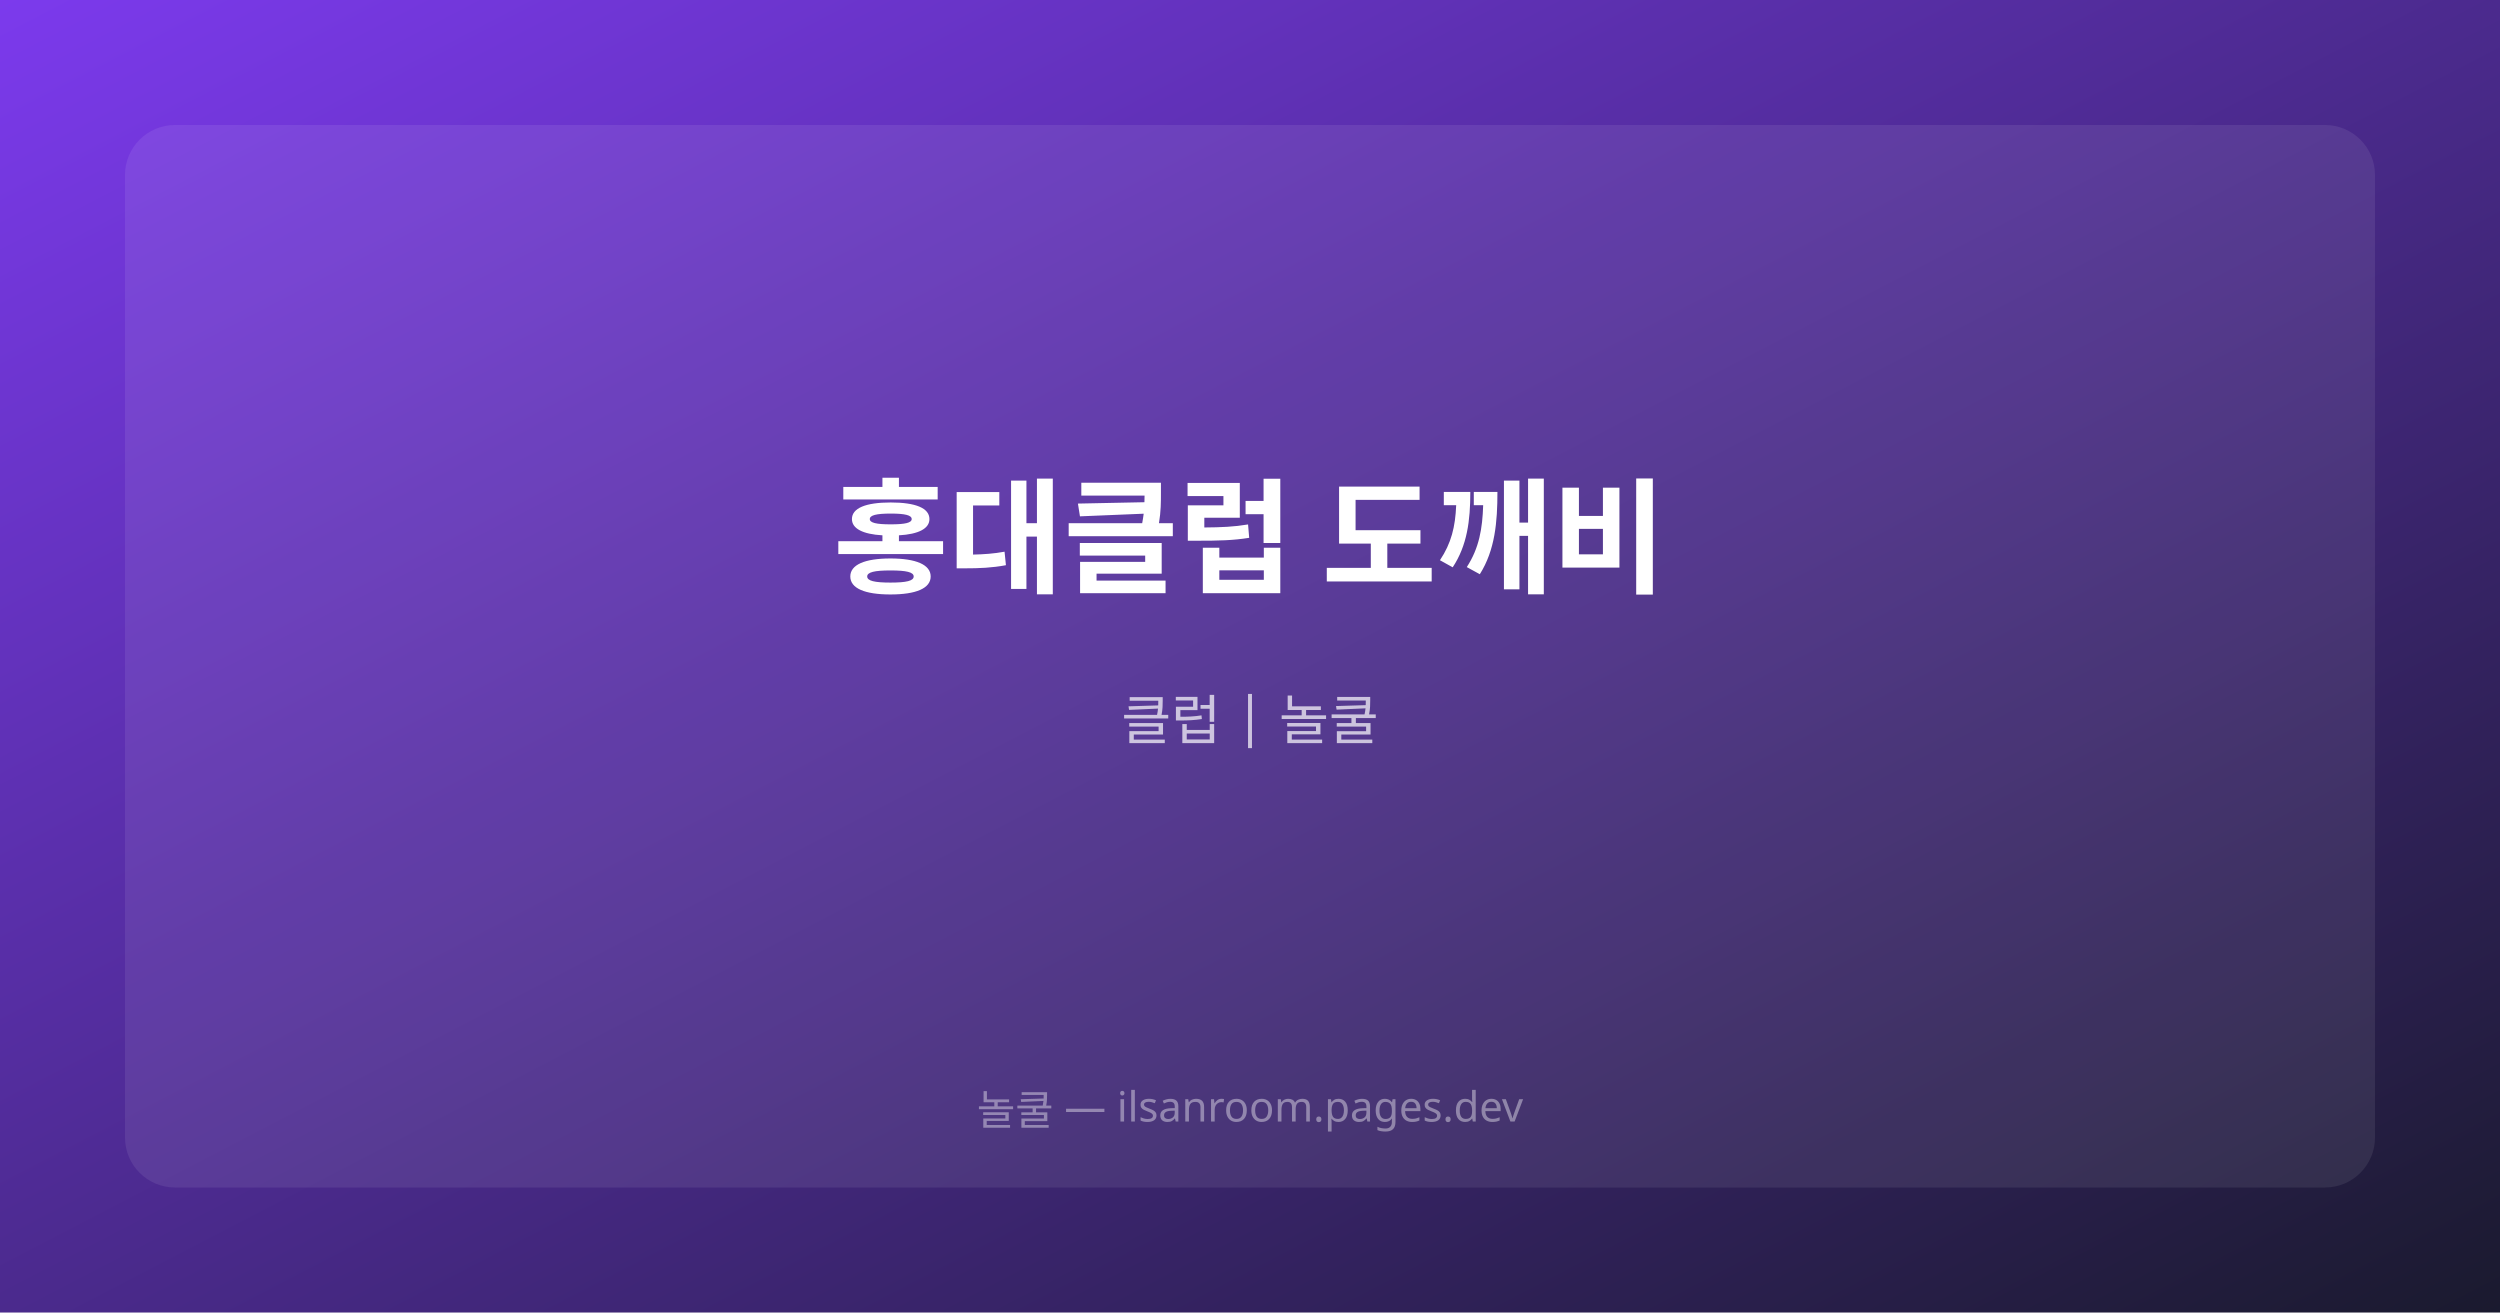
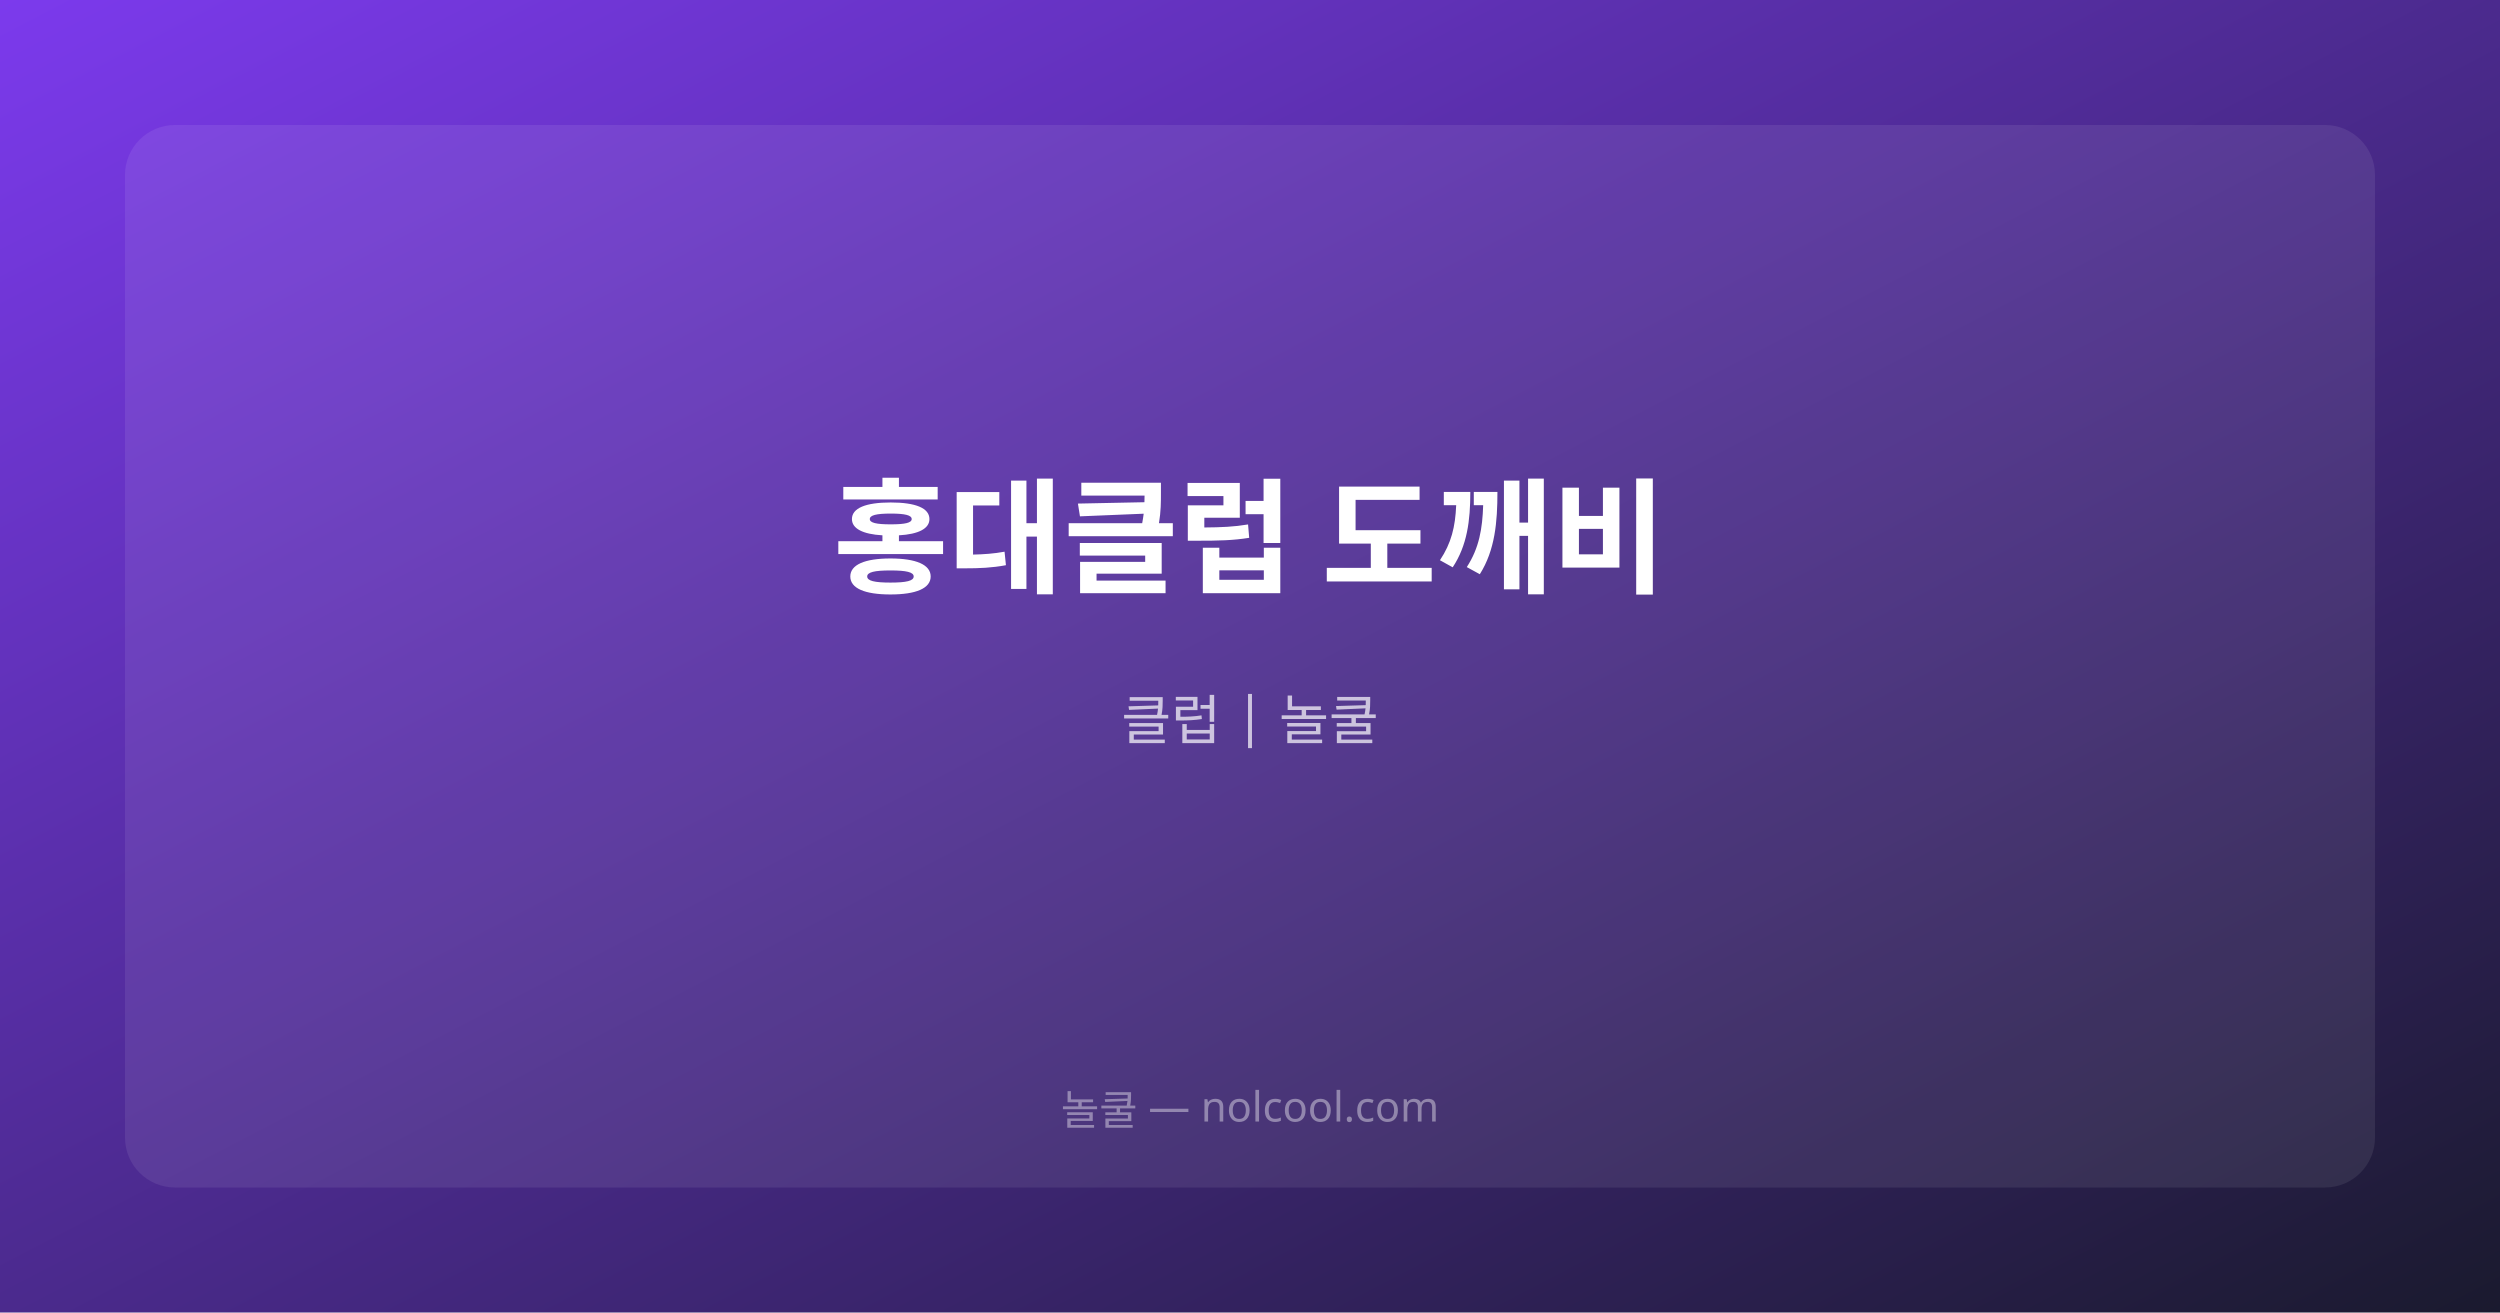
<svg xmlns="http://www.w3.org/2000/svg" width="1200" height="630" viewBox="0 0 1200 630">
  <defs>
    <linearGradient id="bg" x1="0%" y1="0%" x2="100%" y2="100%">
      <stop offset="0%" style="stop-color:#7C3AED;stop-opacity:1" />
      <stop offset="100%" style="stop-color:#1a1a2e;stop-opacity:1" />
    </linearGradient>
  </defs>
  <rect width="1200" height="630" fill="url(#bg)" />
  <rect x="60" y="60" width="1080" height="510" rx="24" fill="rgba(255,255,255,0.08)" />
  <text x="600" y="280" text-anchor="middle" font-family="sans-serif" font-size="60" font-weight="bold" fill="white">홍대클럽 도깨비</text>
  <text x="600" y="355" text-anchor="middle" font-family="sans-serif" font-size="26" fill="rgba(255,255,255,0.7)">클럽 | 놀쿨</text>
-   <text x="600" y="540" text-anchor="middle" font-family="sans-serif" font-size="20" fill="rgba(255,255,255,0.4)">놀쿨 — ilsanroom.pages.dev</text>
+   <text x="600" y="540" text-anchor="middle" font-family="sans-serif" font-size="20" fill="rgba(255,255,255,0.4)">놀쿨 — nolcool.com</text>
</svg>
